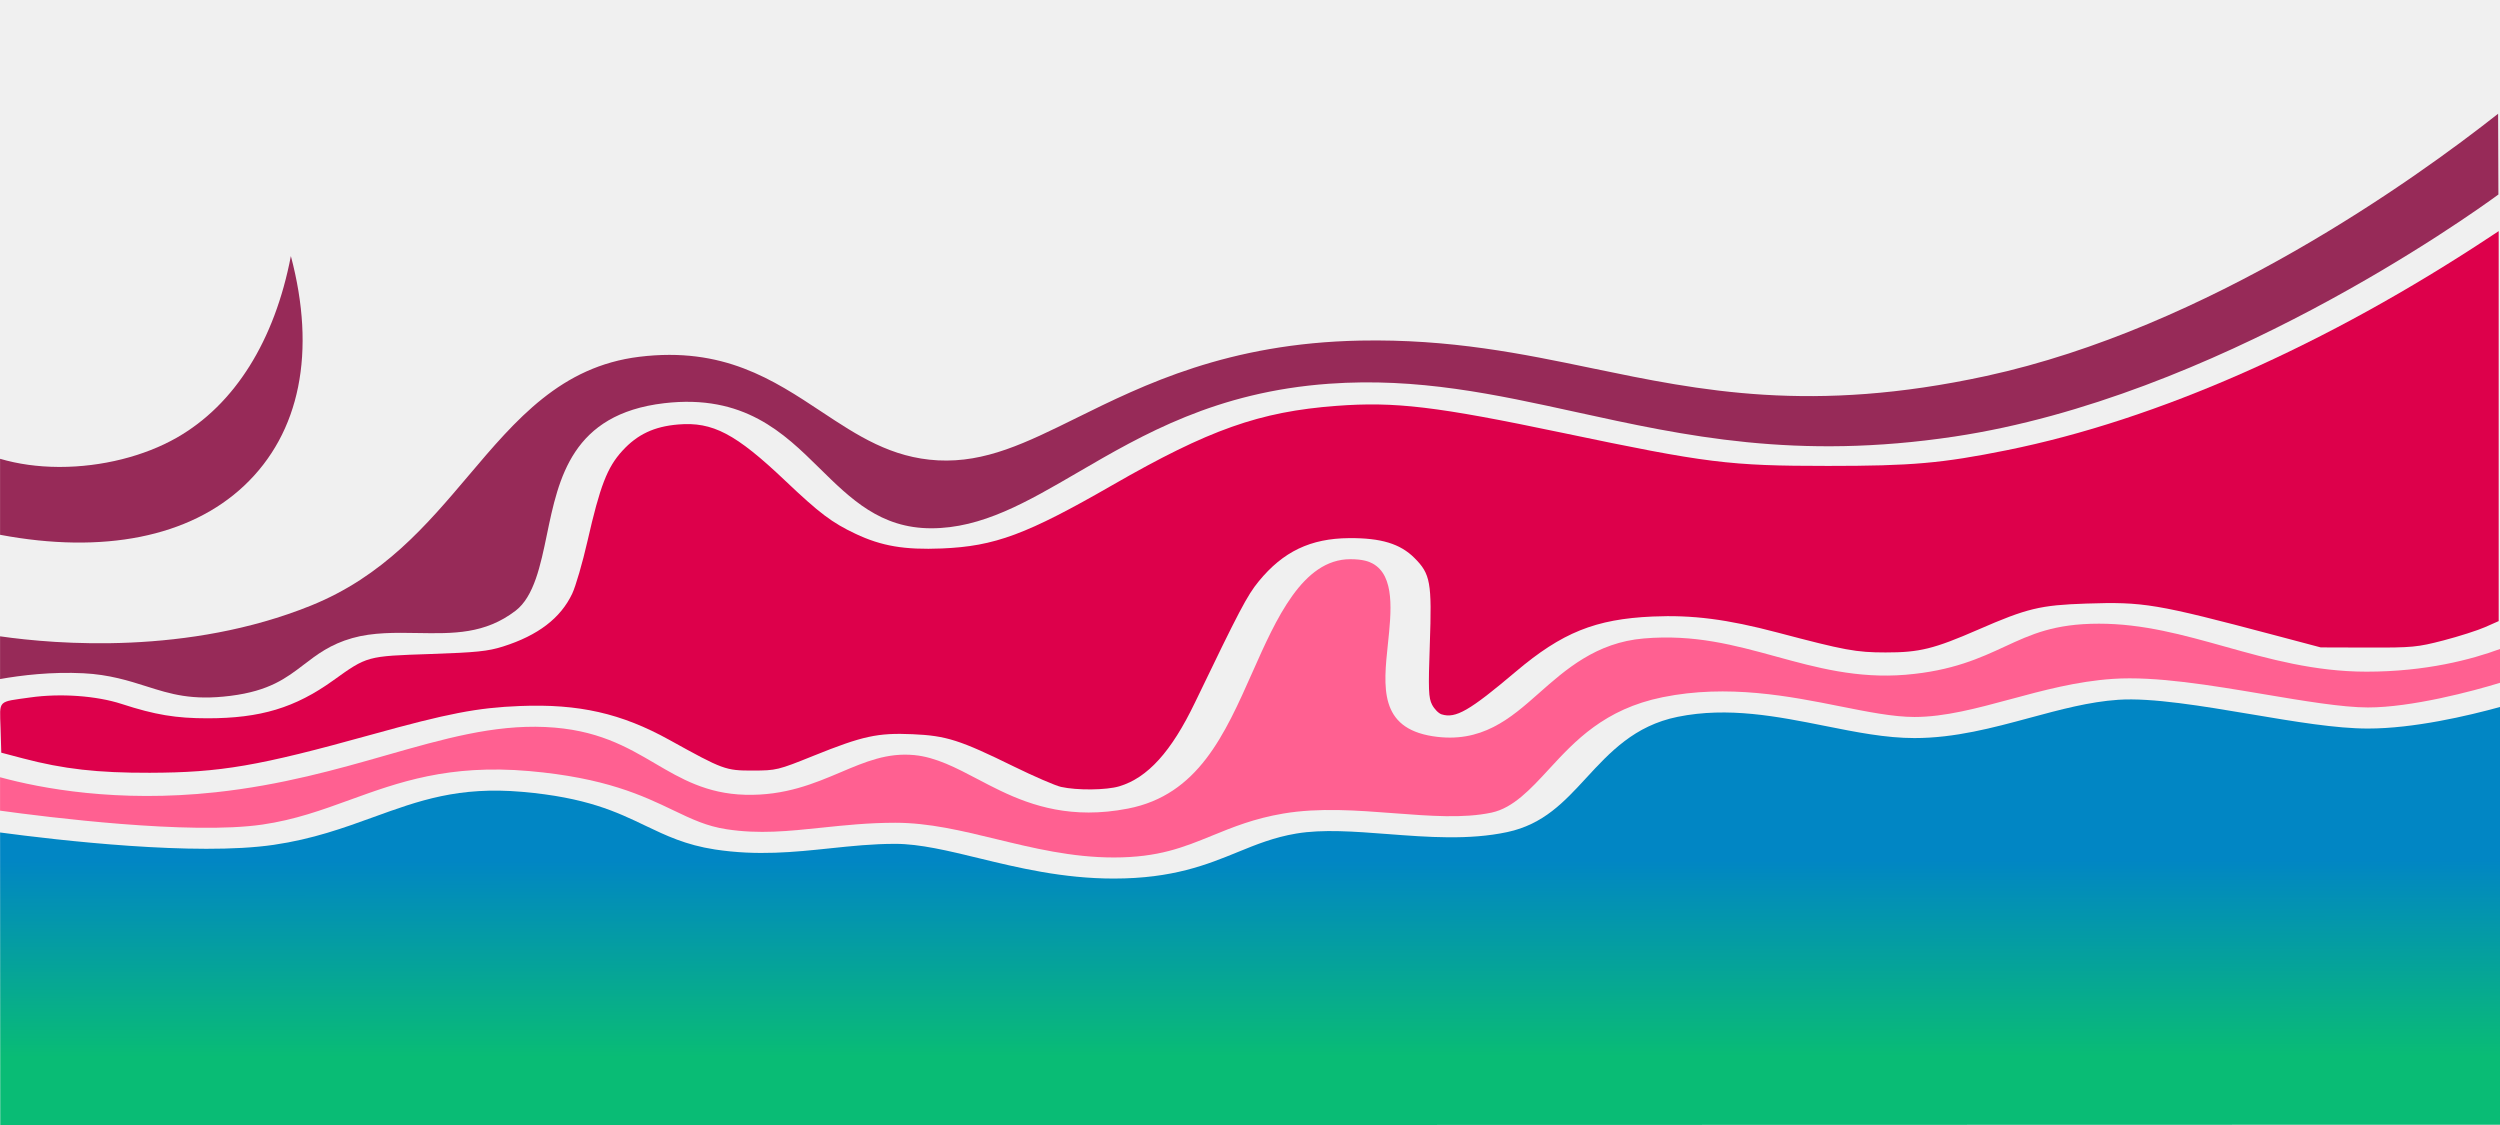
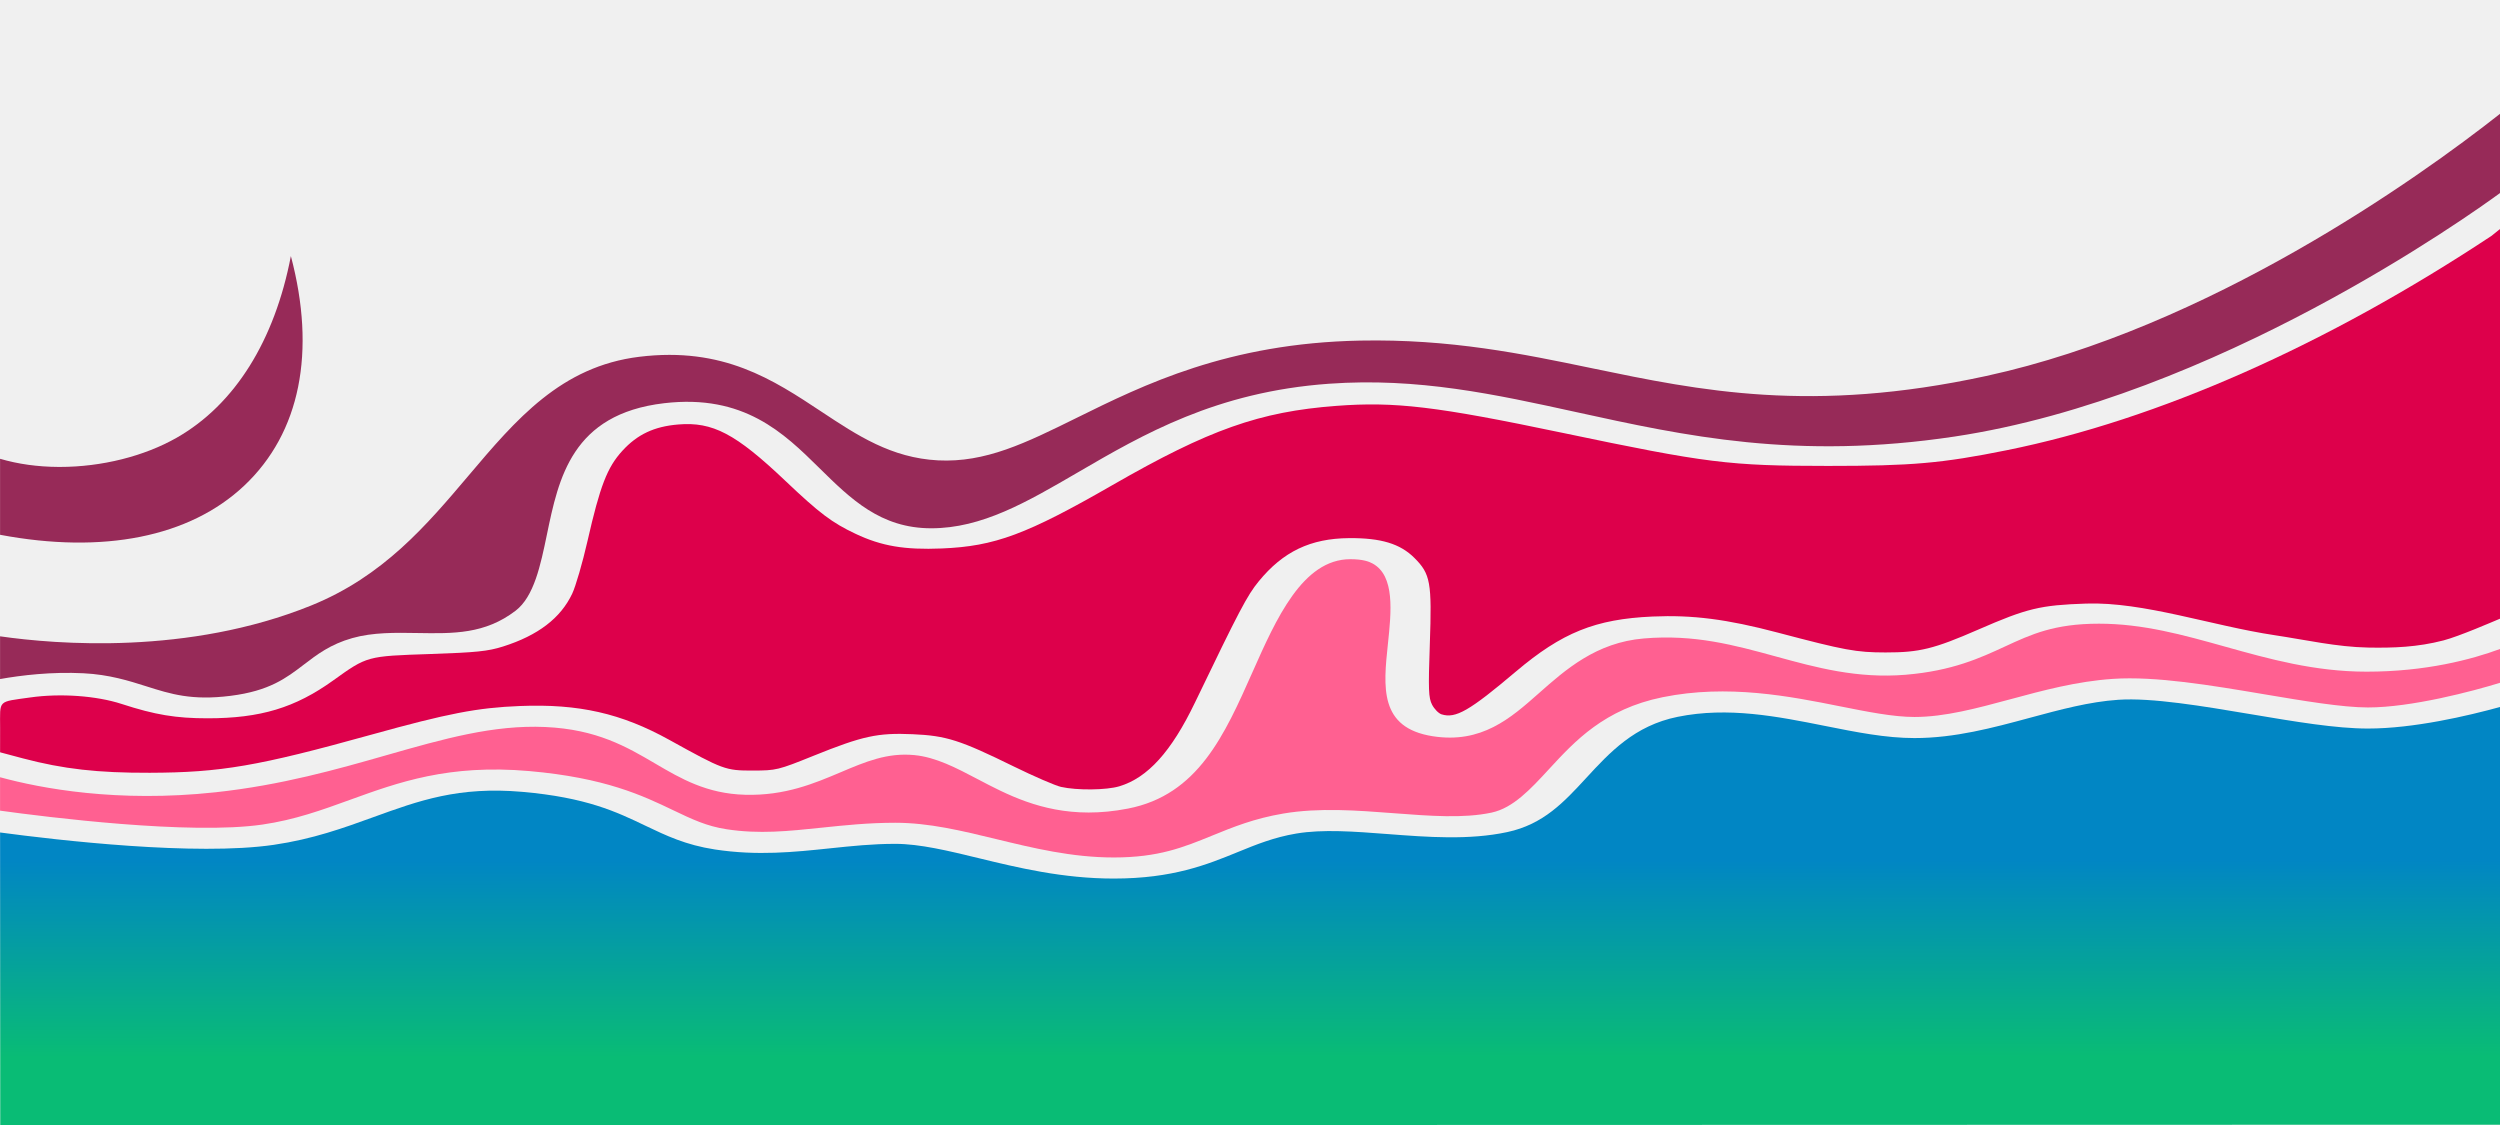
<svg xmlns="http://www.w3.org/2000/svg" xmlns:xlink="http://www.w3.org/1999/xlink" version="1.1" id="Layer_1" x="0px" y="0px" viewBox="0 0 1600 720" enable-background="new 0 0 1600 720" xml:space="preserve">
  <defs id="defs1">
    <linearGradient id="linearGradient3">
      <stop style="stop-color:#0186c4;stop-opacity:1;" offset="0" id="stop3" />
      <stop style="stop-color:#09bc75;stop-opacity:1;" offset="1" id="stop4" />
    </linearGradient>
    <linearGradient xlink:href="#linearGradient3" id="linearGradient4" x1="248.051" y1="283.336" x2="248.111" y2="357.9" gradientUnits="userSpaceOnUse" />
  </defs>
  <g id="g1" transform="matrix(3.275947,0,0,1.686832,0.04046365,72.79539)" style="display:inline;fill:#ffb196;fill-opacity:1">
    <g id="g11" style="fill:#ffb196;fill-opacity:1">
      <path d="m 51.274,269.687 c 6.335,-1.801 11.545,-5.472 17.061,-9.357 9.492,-6.687 19.306,-13.598 35.014,-10.938 14.891,2.525 22.244,9.361 28.152,14.854 3.649,3.392 6.531,6.071 10.441,7.229 6.37,1.888 12.021,0.734 18.563,-0.6 4.501,-0.917 9.154,-1.866 14.389,-1.866 6.569,0 12.948,3.008 19.701,6.192 7.272,3.43 14.793,6.977 22.993,6.977 8.747,0 13.6,-3.848 19.219,-8.303 4.027,-3.192 8.19,-6.493 13.917,-8.37 6.982,-2.289 14.396,-1.184 21.564,-0.119 7.03,1.045 13.669,2.034 19.11,-0.235 4.215,-1.757 7.608,-8.906 11.201,-16.476 5.075,-10.691 10.827,-22.811 22.199,-27.299 12.772,-5.042 24.903,-0.336 34.65,3.446 5.37,2.084 10.443,4.052 14.558,4.052 5.918,0 12.17,-3.28 18.789,-6.753 6.354,-3.334 12.922,-6.78 19.982,-7.703 8.374,-1.097 19.16,2.438 29.596,5.854 7.496,2.454 15.248,4.991 20.224,4.991 8.488,0 20.457,-6.145 25.851,-9.386 l -0.025,-12.817 c -5.586,4.013 -14.517,8.623 -26.088,8.623 -10.157,0 -19.022,-4.814 -27.596,-9.471 -8.271,-4.492 -16.084,-8.735 -24.692,-8.735 -8.728,0 -13.199,4.018 -18.377,8.67 -4.818,4.329 -10.279,9.236 -19.397,10.707 -9.458,1.521 -17.485,-2.749 -25.248,-6.885 -8.229,-4.383 -16.006,-8.522 -25.914,-6.884 -9.284,1.534 -15.246,11.777 -20.506,20.815 -5.493,9.439 -11.177,19.197 -20.741,16.27 -10.461,-3.205 -9.618,-18.678 -8.727,-35.06 0.659,-12.101 1.406,-25.815 -2.998,-30.466 -0.664,-0.702 -1.838,-1.635 -4.348,-1.635 -9.319,0 -14.509,22.706 -19.087,42.739 -5.487,24.009 -10.67,46.687 -24.329,51.873 -2.754,1.046 -5.315,1.501 -7.705,1.501 -9.29,10e-4 -16.014,-6.87 -21.644,-12.622 -4.213,-4.304 -8.192,-8.369 -12.395,-9.163 -5.286,-0.993 -9.519,2.484 -14.42,6.519 -5.089,4.188 -10.868,8.95 -18.652,8.532 -7.514,-0.389 -12.593,-6.176 -17.505,-11.773 -5.633,-6.419 -11.459,-13.057 -21.525,-13.937 -10.162,-0.881 -19.838,4.475 -31.033,10.687 -9.611,5.333 -20.507,11.377 -33.424,14.082 -19.15,4.007 -34.057,-1.461 -42.073,-5.714 v 12.679 c 9.018,2.419 37.114,9.302 51.275,5.275 z" id="path1" style="display:inline;fill:#ff6091;fill-opacity:1" />
      <path d="m 40.435,249.616 c 11.732,-2.457 21.62,-7.942 31.182,-13.248 11.827,-6.563 22.993,-12.776 35.611,-11.659 13.265,1.159 20.792,9.736 26.841,16.629 4.166,4.747 7.765,8.847 11.906,9.062 4.697,0.212 8.613,-2.985 13.154,-6.721 5.636,-4.639 12.029,-9.89 20.988,-8.203 6.675,1.261 11.734,6.43 16.627,11.429 7.606,7.771 12.802,12.267 20.792,9.238 9.655,-3.666 14.816,-26.251 19.37,-46.178 5.754,-25.176 11.188,-48.956 26.886,-48.956 4.142,0 7.559,1.391 10.156,4.134 6.771,7.149 5.961,22.021 5.178,36.401 -0.588,10.806 -1.395,25.604 3.082,26.977 3.245,1.001 6.661,-4.359 11.483,-12.646 5.844,-10.041 13.116,-22.536 26.115,-24.684 12.595,-2.078 22.358,3.123 30.979,7.716 7.197,3.834 13.412,7.153 20.214,6.047 6.795,-1.096 10.748,-4.647 15.324,-8.759 5.592,-5.024 11.931,-10.72 23.724,-10.72 10.641,0 19.726,4.934 28.511,9.705 8.05,4.372 15.652,8.501 23.777,8.501 14.121,0 23.705,-8.677 26.068,-11.057 L 488.114,44.2 c -16.491,21.823 -58.844,72.735 -104.012,85.95 -33.656,9.849 -57.873,-0.462 -79.235,-9.559 -15.544,-6.619 -28.966,-12.338 -44.128,-10.229 -19.117,2.659 -32.401,17.686 -44.122,30.942 -10.9,12.331 -21.197,23.978 -34.698,23.978 -14.748,0 -22.3,-14.44 -28.963,-27.181 -7.374,-14.1 -12.495,-22.517 -21.444,-20.473 -12.446,2.835 -14.718,24.12 -16.722,42.9 -1.4,13.122 -2.723,25.516 -7.446,32.513 -8.479,12.558 -18.655,12.221 -26.085,11.975 -3.483,-0.113 -6.488,-0.215 -8.583,0.935 -2.582,1.417 -4.472,4.224 -6.658,7.475 -3.779,5.616 -8.482,12.605 -19.107,15.2 -2.462,0.602 -4.699,0.857 -6.75,0.857 -6.956,0 -11.754,-2.954 -15.789,-5.438 -3.032,-1.868 -5.651,-3.481 -8.833,-3.794 -6.37,-0.619 -12.47,1.497 -15.537,2.81 v 19.368 c 4.647,3.056 19.846,11.5 40.433,7.187 z" id="path2" style="display:none;fill:#ffb196;fill-opacity:1" />
      <path d="M 488.418,383.566 488.469,225.048 c -6.367,3.407 -16.935,8.215 -25.868,8.215 -6.251,0 -14.247,-2.617 -22.712,-5.388 -9.59,-3.139 -19.507,-6.384 -26.07,-5.525 -5.645,0.738 -11.308,3.71 -17.303,6.855 -7.186,3.771 -14.617,7.669 -22.506,7.669 -5.611,0 -11.363,-2.231 -17.451,-4.594 -9.321,-3.616 -18.958,-7.355 -28.819,-3.463 -8.436,3.33 -13.252,13.476 -17.909,23.288 -4.27,8.995 -8.303,17.492 -15.351,20.43 -7.499,3.124 -15.564,1.925 -23.365,0.764 -6.538,-0.972 -12.713,-1.892 -17.896,-0.192 -4.368,1.432 -7.803,4.154 -11.438,7.037 -5.933,4.703 -12.655,10.034 -24.189,10.034 -9.992,0 -18.712,-4.112 -26.405,-7.74 -5.92,-2.792 -11.511,-5.429 -16.289,-5.429 -4.427,0 -8.489,0.828 -12.791,1.705 -6.954,1.418 -14.146,2.886 -22.433,0.433 -5.71,-1.691 -9.551,-5.262 -13.617,-9.041 -5.659,-5.262 -11.511,-10.701 -24.043,-12.827 -12.453,-2.108 -20.154,3.312 -29.068,9.592 -5.819,4.1 -11.837,8.339 -19.48,10.513 -15.206,4.324 -42.189,-1.76 -53.462,-4.688 l 0.036,111.109 z m 1.4,-130.568 c -489.83,-296.153 -489.83,-296.153 0,0 z" id="path3" style="fill:url(#linearGradient4);fill-opacity:1" />
-       <path d="m 16.319,212.29 c 5.021,0.493 8.859,2.856 12.246,4.942 4.764,2.935 8.878,5.472 16.445,3.622 7.615,-1.86 10.896,-6.734 14.368,-11.896 2.537,-3.771 5.161,-7.67 9.448,-10.021 4.015,-2.204 8.428,-2.059 12.695,-1.916 7.08,0.23 13.187,0.437 19.189,-8.456 3.611,-5.348 4.888,-17.313 6.122,-28.886 2.288,-21.442 4.882,-45.746 22.899,-49.852 15.605,-3.55 23.418,11.385 30.311,24.565 6.156,11.771 11.971,22.889 21.874,22.889 9.896,0 18.612,-9.859 28.705,-21.276 12.639,-14.297 26.964,-30.501 49.014,-33.567 17.36,-2.413 32.418,4.002 48.364,10.793 21.109,8.99 42.939,18.285 73.854,9.241 50.845,-14.876 100.26,-83.332 106.232,-91.824 L 488.027,0 c -16.216,24.826 -56.623,81.188 -99.998,99.494 -34.094,14.386 -55.919,5.58 -77.026,-2.937 -13.6,-5.487 -27.66,-11.154 -45.278,-10.491 -25.849,0.983 -42.261,16.722 -55.448,29.368 -9.918,9.511 -17.766,17.008 -27.042,16.077 -9.119,-0.927 -15.738,-9.439 -22.746,-18.452 -9.451,-12.156 -19.226,-24.73 -35.578,-20.853 -15.315,3.627 -24.098,23.778 -33.395,45.112 -8.192,18.799 -16.663,38.236 -30.809,49.317 C 36.759,205.396 11.072,201.347 0,198.271 v 16.213 c 4.15,-1.432 10.044,-2.814 16.319,-2.194 z" id="path4" style="display:inline;fill:#972a58;fill-opacity:1" />
+       <path d="m 16.319,212.29 c 5.021,0.493 8.859,2.856 12.246,4.942 4.764,2.935 8.878,5.472 16.445,3.622 7.615,-1.86 10.896,-6.734 14.368,-11.896 2.537,-3.771 5.161,-7.67 9.448,-10.021 4.015,-2.204 8.428,-2.059 12.695,-1.916 7.08,0.23 13.187,0.437 19.189,-8.456 3.611,-5.348 4.888,-17.313 6.122,-28.886 2.288,-21.442 4.882,-45.746 22.899,-49.852 15.605,-3.55 23.418,11.385 30.311,24.565 6.156,11.771 11.971,22.889 21.874,22.889 9.896,0 18.612,-9.859 28.705,-21.276 12.639,-14.297 26.964,-30.501 49.014,-33.567 17.36,-2.413 32.418,4.002 48.364,10.793 21.109,8.99 42.939,18.285 73.854,9.241 50.845,-14.876 100.663,-84.017 106.635,-92.509 l -0.039,-30.012 C 472.233,24.777 431.404,81.188 388.029,99.494 c -34.094,14.386 -55.919,5.58 -77.026,-2.937 -13.6,-5.487 -27.66,-11.154 -45.278,-10.491 -25.849,0.983 -42.261,16.722 -55.448,29.368 -9.918,9.511 -17.766,17.008 -27.042,16.077 -9.119,-0.927 -15.738,-9.439 -22.746,-18.452 -9.451,-12.156 -19.226,-24.73 -35.578,-20.853 -15.315,3.627 -24.098,23.778 -33.395,45.112 -8.192,18.799 -16.663,38.236 -30.809,49.317 C 36.759,205.396 11.072,201.347 0,198.271 v 16.213 c 4.15,-1.432 10.044,-2.814 16.319,-2.194 z" id="path4" style="display:inline;fill:#972a58;fill-opacity:1" />
      <path d="M 47.678,141.146 C 58.684,121.025 61.77,90.23 56.813,53.993 53.665,85.934 45.917,110.27 34.527,122.9 c -6.374,7.067 -14.691,11.105 -22.854,11.105 -0.077,0 -0.152,0 -0.229,-0.001 C 7.358,133.967 3.5,132.916 0,130.916 v 28.832 c 20.177,7.384 37.039,0.844 47.678,-18.602 z" id="path5" style="display:inline;fill:#972a58;fill-opacity:1" />
    </g>
-     <path d="m 3.41,419.389 c -0.025,-0.315 -0.09,-0.515 -0.245,-0.72 -0.28,-0.37 -0.73,-0.575 -1.275,-0.575 -1.03,0 -1.67,0.735 -1.67,1.915 0,1.175 0.635,1.905 1.65,1.905 0.91,0 1.51,-0.525 1.555,-1.36 h -0.73 c -0.05,0.465 -0.34,0.73 -0.805,0.73 -0.58,0 -0.92,-0.47 -0.92,-1.265 0,-0.805 0.355,-1.285 0.945,-1.285 0.435,0 0.68,0.21 0.78,0.655 z m 0.515,-0.29 v 2.7 h 0.7 v -1.435 c 0,-0.41 0.205,-0.615 0.615,-0.615 0.075,0 0.125,0.005 0.22,0.02 v -0.71 c -0.04,-0.005 -0.055,-0.005 -0.085,-0.005 -0.32,0 -0.595,0.21 -0.75,0.575 v -0.53 z m 4.27,1.57 c 0.005,-0.06 0.005,-0.085 0.005,-0.12 0,-0.27 -0.04,-0.52 -0.105,-0.71 -0.18,-0.49 -0.615,-0.785 -1.16,-0.785 -0.775,0 -1.25,0.56 -1.25,1.465 0,0.865 0.47,1.395 1.235,1.395 0.605,0 1.095,-0.34 1.25,-0.875 h -0.69 c -0.085,0.215 -0.28,0.34 -0.535,0.34 -0.2,0 -0.36,-0.085 -0.46,-0.235 -0.065,-0.1 -0.09,-0.22 -0.1,-0.475 z m -1.8,-0.465 c 0.045,-0.415 0.22,-0.615 0.53,-0.615 0.32,0 0.51,0.215 0.545,0.615 z m 4.605,1.51 c -0.12,-0.115 -0.16,-0.195 -0.16,-0.33 v -1.5 c 0,-0.55 -0.375,-0.83 -1.105,-0.83 -0.73,0 -1.11,0.31 -1.155,0.935 h 0.675 c 0.035,-0.28 0.15,-0.37 0.495,-0.37 0.27,0 0.405,0.09 0.405,0.27 0,0.09 -0.045,0.165 -0.12,0.21 -0.095,0.05 -0.095,0.05 -0.44,0.105 l -0.28,0.05 c -0.535,0.09 -0.795,0.365 -0.795,0.85 0,0.485 0.325,0.81 0.82,0.81 0.3,0 0.57,-0.125 0.82,-0.385 0,0.14 0.015,0.19 0.08,0.27 h 0.76 z m -0.845,-1 c 0,0.405 -0.2,0.635 -0.555,0.635 -0.235,0 -0.38,-0.125 -0.38,-0.325 0,-0.21 0.11,-0.31 0.4,-0.37 l 0.24,-0.045 c 0.185,-0.035 0.215,-0.045 0.295,-0.085 z m 2.495,-1.56 h -0.39 v -0.725 h -0.7 v 0.725 h -0.345 v 0.465 h 0.345 v 1.66 c 0,0.425 0.225,0.635 0.685,0.635 0.16,0 0.275,-0.015 0.405,-0.055 v -0.49 c -0.07,0.01 -0.105,0.015 -0.16,0.015 -0.185,0 -0.23,-0.055 -0.23,-0.295 v -1.47 h 0.39 z m 2.76,1.515 c 0.005,-0.06 0.005,-0.085 0.005,-0.12 0,-0.27 -0.04,-0.52 -0.105,-0.71 -0.18,-0.49 -0.615,-0.785 -1.16,-0.785 -0.775,0 -1.25,0.56 -1.25,1.465 0,0.865 0.47,1.395 1.235,1.395 0.605,0 1.095,-0.34 1.25,-0.875 h -0.69 c -0.085,0.215 -0.28,0.34 -0.535,0.34 -0.2,0 -0.36,-0.085 -0.46,-0.235 -0.065,-0.1 -0.09,-0.22 -0.1,-0.475 z m -1.8,-0.465 c 0.045,-0.415 0.22,-0.615 0.53,-0.615 0.32,0 0.51,0.215 0.545,0.615 z m 3.985,1.595 h 0.7 v -3.645 h -0.7 v 1.295 c -0.175,-0.27 -0.405,-0.395 -0.745,-0.395 -0.645,0 -1.135,0.62 -1.135,1.435 0,0.365 0.11,0.735 0.29,0.995 0.185,0.265 0.515,0.43 0.845,0.43 0.34,0 0.57,-0.12 0.745,-0.39 z m -0.59,-2.16 c 0.355,0 0.59,0.34 0.59,0.86 0,0.49 -0.24,0.83 -0.59,0.83 -0.35,0 -0.59,-0.345 -0.59,-0.84 0,-0.505 0.24,-0.85 0.59,-0.85 z m 3.305,-1.485 v 3.645 h 0.7 v -0.275 c 0.17,0.265 0.405,0.39 0.745,0.39 0.645,0 1.135,-0.615 1.135,-1.43 0,-0.365 -0.11,-0.735 -0.29,-0.995 -0.185,-0.265 -0.515,-0.435 -0.845,-0.435 -0.34,0 -0.575,0.125 -0.745,0.395 v -1.295 z m 1.29,1.485 c 0.345,0 0.59,0.35 0.59,0.85 0,0.495 -0.24,0.84 -0.59,0.84 -0.355,0 -0.59,-0.335 -0.59,-0.855 0,-0.495 0.24,-0.835 0.59,-0.835 z m 3.335,-0.54 -0.56,1.965 -0.595,-1.965 h -0.77 l 1.005,2.81 c 0,0.28 -0.175,0.47 -0.435,0.47 -0.055,0 -0.1,-0.01 -0.185,-0.03 v 0.525 c 0.105,0.015 0.165,0.02 0.25,0.02 0.18,0 0.38,-0.035 0.505,-0.085 0.195,-0.08 0.28,-0.19 0.395,-0.515 l 1.11,-3.195 z m 4.705,1.965 0.24,0.735 h 0.77 l -1.26,-3.645 h -0.83 l -1.295,3.645 h 0.765 l 0.245,-0.735 z m -0.205,-0.625 h -0.95 l 0.475,-1.425 z m 1.61,-1.34 v 2.7 h 0.7 v -1.62 c 0,-0.335 0.18,-0.53 0.48,-0.53 0.235,0 0.38,0.135 0.38,0.35 v 1.8 h 0.7 v -1.62 c 0,-0.33 0.18,-0.53 0.48,-0.53 0.235,0 0.38,0.135 0.38,0.35 v 1.8 h 0.7 v -1.91 c 0,-0.525 -0.32,-0.835 -0.86,-0.835 -0.345,0 -0.58,0.12 -0.79,0.4 -0.13,-0.255 -0.4,-0.4 -0.735,-0.4 -0.31,0 -0.51,0.1 -0.74,0.38 v -0.335 z m 6.765,1.57 c 0.005,-0.06 0.005,-0.085 0.005,-0.12 0,-0.27 -0.04,-0.52 -0.105,-0.71 -0.18,-0.49 -0.615,-0.785 -1.16,-0.785 -0.775,0 -1.25,0.56 -1.25,1.465 0,0.865 0.47,1.395 1.235,1.395 0.605,0 1.095,-0.34 1.25,-0.875 h -0.69 c -0.085,0.215 -0.28,0.34 -0.535,0.34 -0.2,0 -0.36,-0.085 -0.46,-0.235 -0.065,-0.1 -0.09,-0.22 -0.1,-0.475 z m -1.8,-0.465 c 0.045,-0.415 0.22,-0.615 0.53,-0.615 0.32,0 0.51,0.215 0.545,0.615 z m 3.445,-1.05 h -0.39 v -0.725 h -0.7 v 0.725 h -0.345 v 0.465 h 0.345 v 1.66 c 0,0.425 0.225,0.635 0.685,0.635 0.16,0 0.275,-0.015 0.405,-0.055 v -0.49 c -0.07,0.01 -0.105,0.015 -0.16,0.015 -0.185,0 -0.23,-0.055 -0.23,-0.295 v -1.47 h 0.39 z m 0.485,-1 v 3.645 h 0.7 v -1.62 c 0,-0.31 0.225,-0.53 0.54,-0.53 0.155,0 0.27,0.055 0.35,0.165 0.065,0.09 0.08,0.165 0.08,0.335 v 1.65 h 0.7 v -1.81 c 0,-0.335 -0.09,-0.575 -0.275,-0.73 -0.155,-0.13 -0.38,-0.205 -0.605,-0.205 -0.345,0 -0.595,0.135 -0.79,0.435 v -1.335 z m 4.57,0.945 -0.56,1.965 -0.595,-1.965 h -0.77 l 1.005,2.81 c 0,0.28 -0.175,0.47 -0.435,0.47 -0.055,0 -0.1,-0.01 -0.185,-0.03 v 0.525 c 0.105,0.015 0.165,0.02 0.25,0.02 0.18,0 0.38,-0.035 0.505,-0.085 0.195,-0.08 0.28,-0.19 0.395,-0.515 l 1.11,-3.195 z m 3.245,0.87 c -0.01,-0.57 -0.45,-0.915 -1.175,-0.915 -0.685,0 -1.11,0.345 -1.11,0.9 0,0.18 0.055,0.335 0.15,0.44 0.095,0.095 0.18,0.14 0.44,0.225 l 0.835,0.26 c 0.175,0.055 0.235,0.11 0.235,0.22 0,0.165 -0.195,0.265 -0.52,0.265 -0.185,0 -0.325,-0.03 -0.415,-0.095 -0.075,-0.055 -0.105,-0.11 -0.135,-0.255 h -0.685 c 0.02,0.595 0.455,0.9 1.275,0.9 0.375,0 0.66,-0.08 0.86,-0.24 0.2,-0.16 0.32,-0.41 0.32,-0.675 0,-0.35 -0.175,-0.575 -0.53,-0.68 l -0.885,-0.255 c -0.195,-0.06 -0.245,-0.1 -0.245,-0.21 0,-0.15 0.16,-0.25 0.405,-0.25 0.335,0 0.5,0.12 0.505,0.365 z m 1.755,-0.815 h -0.39 v -0.725 h -0.7 v 0.725 h -0.345 v 0.465 h 0.345 v 1.66 c 0,0.425 0.225,0.635 0.685,0.635 0.16,0 0.275,-0.015 0.405,-0.055 v -0.49 c -0.07,0.01 -0.105,0.015 -0.16,0.015 -0.185,0 -0.23,-0.055 -0.23,-0.295 v -1.47 h 0.39 z m 4.585,0.11 c -0.005,-0.755 -0.51,-1.17 -1.43,-1.17 -0.875,0 -1.38,0.41 -1.38,1.12 0,0.565 0.285,0.84 1.025,0.98 l 0.51,0.1 c 0.5,0.095 0.685,0.235 0.685,0.53 0,0.305 -0.28,0.49 -0.735,0.49 -0.51,0 -0.795,-0.215 -0.82,-0.605 h -0.73 c 0.045,0.78 0.58,1.205 1.51,1.205 0.94,0 1.495,-0.435 1.495,-1.18 0,-0.575 -0.29,-0.875 -0.965,-1.005 l -0.57,-0.11 c -0.535,-0.105 -0.69,-0.21 -0.69,-0.475 0,-0.275 0.24,-0.45 0.63,-0.45 0.475,0 0.74,0.2 0.765,0.57 z m 1.805,-0.11 h -0.39 v -0.725 h -0.7 v 0.725 h -0.345 v 0.465 h 0.345 v 1.66 c 0,0.425 0.225,0.635 0.685,0.635 0.16,0 0.275,-0.015 0.405,-0.055 v -0.49 c -0.07,0.01 -0.105,0.015 -0.16,0.015 -0.185,0 -0.23,-0.055 -0.23,-0.295 v -1.47 h 0.39 z m 2.855,2.645 v -2.7 h -0.7 v 1.69 c 0,0.32 -0.22,0.53 -0.565,0.53 -0.3,0 -0.45,-0.16 -0.45,-0.485 v -1.735 h -0.7 v 1.88 c 0,0.6 0.325,0.935 0.905,0.935 0.365,0 0.61,-0.13 0.81,-0.435 v 0.32 z m 2.375,0 h 0.7 v -3.645 h -0.7 v 1.295 c -0.175,-0.27 -0.405,-0.395 -0.745,-0.395 -0.645,0 -1.135,0.62 -1.135,1.435 0,0.365 0.11,0.735 0.29,0.995 0.185,0.265 0.515,0.43 0.845,0.43 0.34,0 0.57,-0.12 0.745,-0.39 z m -0.59,-2.16 c 0.355,0 0.59,0.34 0.59,0.86 0,0.49 -0.24,0.83 -0.59,0.83 -0.35,0 -0.59,-0.345 -0.59,-0.84 0,-0.505 0.24,-0.85 0.59,-0.85 z m 2.655,-0.54 h -0.7 v 2.7 h 0.7 z m 0,-0.945 h -0.7 v 0.625 h 0.7 z m 1.86,0.9 c -0.825,0 -1.33,0.545 -1.33,1.43 0,0.89 0.505,1.43 1.335,1.43 0.825,0 1.335,-0.54 1.335,-1.41 0,-0.915 -0.495,-1.45 -1.34,-1.45 z m 0.005,0.565 c 0.385,0 0.635,0.345 0.635,0.875 0,0.505 -0.26,0.855 -0.635,0.855 -0.38,0 -0.635,-0.345 -0.635,-0.865 0,-0.52 0.255,-0.865 0.635,-0.865 z" id="text11" style="font-weight:bold;font-size:5px;font-family:'Helvetica Neue', Helvetica, Arial-Unicode, Arial, Sans-serif" aria-label="Created by Amethyst Studio" />
-     <path d="M 1.565,424.154 H 1.15 v -0.265 c 0,-0.14 0.06,-0.21 0.19,-0.21 0.065,0 0.13,0.005 0.2,0.015 v -0.525 c -0.15,-0.01 -0.295,-0.015 -0.4,-0.015 -0.465,0 -0.69,0.22 -0.69,0.675 v 0.325 H 0.07 v 0.465 h 0.38 v 2.18 h 0.7 v -2.18 h 0.415 z m 0.415,-0.055 v 2.7 h 0.7 v -1.435 c 0,-0.41 0.205,-0.615 0.615,-0.615 0.075,0 0.125,0.005 0.22,0.02 v -0.71 c -0.04,-0.005 -0.055,-0.005 -0.085,-0.005 -0.32,0 -0.595,0.21 -0.75,0.575 v -0.53 z m 3.13,-0.045 c -0.825,0 -1.33,0.545 -1.33,1.43 0,0.89 0.505,1.43 1.335,1.43 0.825,0 1.335,-0.54 1.335,-1.41 0,-0.915 -0.495,-1.45 -1.34,-1.45 z m 0.005,0.565 c 0.385,0 0.635,0.345 0.635,0.875 0,0.505 -0.26,0.855 -0.635,0.855 -0.38,0 -0.635,-0.345 -0.635,-0.865 0,-0.52 0.255,-0.865 0.635,-0.865 z m 1.845,-0.52 v 2.7 h 0.7 v -1.62 c 0,-0.335 0.18,-0.53 0.48,-0.53 0.235,0 0.38,0.135 0.38,0.35 v 1.8 h 0.7 v -1.62 c 0,-0.33 0.18,-0.53 0.48,-0.53 0.235,0 0.38,0.135 0.38,0.35 v 1.8 h 0.7 v -1.91 c 0,-0.525 -0.32,-0.835 -0.86,-0.835 -0.345,0 -0.58,0.12 -0.79,0.4 -0.13,-0.255 -0.4,-0.4 -0.735,-0.4 -0.31,0 -0.51,0.1 -0.74,0.38 v -0.335 z m 7.04,0.055 h -0.39 v -0.725 h -0.7 v 0.725 h -0.345 v 0.465 h 0.345 v 1.66 c 0,0.425 0.225,0.635 0.685,0.635 0.16,0 0.275,-0.015 0.405,-0.055 v -0.49 c -0.07,0.01 -0.105,0.015 -0.16,0.015 -0.185,0 -0.23,-0.055 -0.23,-0.295 v -1.47 h 0.39 z m 0.485,-1 v 3.645 h 0.7 v -1.62 c 0,-0.31 0.225,-0.53 0.54,-0.53 0.155,0 0.27,0.055 0.35,0.165 0.065,0.09 0.08,0.165 0.08,0.335 v 1.65 h 0.7 v -1.81 c 0,-0.335 -0.09,-0.575 -0.275,-0.73 -0.155,-0.13 -0.38,-0.205 -0.605,-0.205 -0.345,0 -0.595,0.135 -0.79,0.435 v -1.335 z m 5.34,2.515 c 0.005,-0.06 0.005,-0.085 0.005,-0.12 0,-0.27 -0.04,-0.52 -0.105,-0.71 -0.18,-0.49 -0.615,-0.785 -1.16,-0.785 -0.775,0 -1.25,0.56 -1.25,1.465 0,0.865 0.47,1.395 1.235,1.395 0.605,0 1.095,-0.34 1.25,-0.875 h -0.69 c -0.085,0.215 -0.28,0.34 -0.535,0.34 -0.2,0 -0.36,-0.085 -0.46,-0.235 -0.065,-0.1 -0.09,-0.22 -0.1,-0.475 z m -1.8,-0.465 c 0.045,-0.415 0.22,-0.615 0.53,-0.615 0.32,0 0.51,0.215 0.545,0.615 z m 5.905,1.595 h 0.75 v -3.645 h -0.75 v 2.48 l -1.445,-2.48 h -0.77 v 3.645 h 0.75 v -2.52 z m 2.595,-2.745 c -0.825,0 -1.33,0.545 -1.33,1.43 0,0.89 0.505,1.43 1.335,1.43 0.825,0 1.335,-0.54 1.335,-1.41 0,-0.915 -0.495,-1.45 -1.34,-1.45 z m 0.005,0.565 c 0.385,0 0.635,0.345 0.635,0.875 0,0.505 -0.26,0.855 -0.635,0.855 -0.38,0 -0.635,-0.345 -0.635,-0.865 0,-0.52 0.255,-0.865 0.635,-0.865 z m 4.25,2.18 v -2.7 h -0.7 v 1.69 c 0,0.32 -0.22,0.53 -0.565,0.53 -0.3,0 -0.45,-0.16 -0.45,-0.485 v -1.735 h -0.7 v 1.88 c 0,0.6 0.325,0.935 0.905,0.935 0.365,0 0.61,-0.13 0.81,-0.435 v 0.32 z m 0.665,-2.7 v 2.7 h 0.7 v -1.62 c 0,-0.32 0.22,-0.53 0.565,-0.53 0.3,0 0.45,0.165 0.45,0.485 v 1.665 h 0.7 v -1.81 c 0,-0.6 -0.325,-0.935 -0.905,-0.935 -0.365,0 -0.61,0.13 -0.81,0.435 v -0.39 z m 5.26,1.4 h 0.935 c 0.67,0 1.1,-0.475 1.1,-1.215 0,-0.73 -0.415,-1.13 -1.175,-1.13 h -1.61 v 3.645 h 0.75 z m 0,-0.625 v -1.095 h 0.7 c 0.4,0 0.585,0.175 0.585,0.545 0,0.375 -0.185,0.55 -0.585,0.55 z m 2.52,-0.775 v 2.7 h 0.7 v -1.435 c 0,-0.41 0.205,-0.615 0.615,-0.615 0.075,0 0.125,0.005 0.22,0.02 v -0.71 c -0.04,-0.005 -0.055,-0.005 -0.085,-0.005 -0.32,0 -0.595,0.21 -0.75,0.575 v -0.53 z m 3.13,-0.045 c -0.825,0 -1.33,0.545 -1.33,1.43 0,0.89 0.505,1.43 1.335,1.43 0.825,0 1.335,-0.54 1.335,-1.41 0,-0.915 -0.495,-1.45 -1.34,-1.45 z m 0.005,0.565 c 0.385,0 0.635,0.345 0.635,0.875 0,0.505 -0.26,0.855 -0.635,0.855 -0.38,0 -0.635,-0.345 -0.635,-0.865 0,-0.52 0.255,-0.865 0.635,-0.865 z m 2.565,-0.52 h -0.7 v 3.015 c 0,0.155 -0.055,0.21 -0.205,0.21 -0.045,0 -0.08,-0.005 -0.125,-0.02 v 0.56 c 0.135,0.015 0.305,0.025 0.415,0.025 0.435,0 0.615,-0.18 0.615,-0.62 z m 0,-0.945 h -0.7 v 0.625 h 0.7 z m 2.96,2.515 c 0.005,-0.06 0.005,-0.085 0.005,-0.12 0,-0.27 -0.04,-0.52 -0.105,-0.71 -0.18,-0.49 -0.615,-0.785 -1.16,-0.785 -0.775,0 -1.25,0.56 -1.25,1.465 0,0.865 0.47,1.395 1.235,1.395 0.605,0 1.095,-0.34 1.25,-0.875 h -0.69 c -0.085,0.215 -0.28,0.34 -0.535,0.34 -0.2,0 -0.36,-0.085 -0.46,-0.235 -0.065,-0.1 -0.09,-0.22 -0.1,-0.475 z m -1.8,-0.465 c 0.045,-0.415 0.22,-0.615 0.53,-0.615 0.32,0 0.51,0.215 0.545,0.615 z m 4.57,-0.095 c -0.05,-0.66 -0.485,-1.055 -1.165,-1.055 -0.81,0 -1.275,0.53 -1.275,1.45 0,0.89 0.465,1.41 1.265,1.41 0.655,0 1.11,-0.405 1.175,-1.05 h -0.67 c -0.085,0.35 -0.225,0.485 -0.505,0.485 -0.355,0 -0.565,-0.315 -0.565,-0.845 0,-0.26 0.05,-0.495 0.135,-0.655 0.08,-0.15 0.235,-0.23 0.435,-0.23 0.285,0 0.42,0.135 0.5,0.49 z m 1.68,-0.955 h -0.39 v -0.725 h -0.7 v 0.725 h -0.345 v 0.465 h 0.345 v 1.66 c 0,0.425 0.225,0.635 0.685,0.635 0.16,0 0.275,-0.015 0.405,-0.055 v -0.49 c -0.07,0.01 -0.105,0.015 -0.16,0.015 -0.185,0 -0.23,-0.055 -0.23,-0.295 v -1.47 h 0.39 z" id="text12" style="font-weight:bold;font-size:5px;font-family:'Helvetica Neue', Helvetica, Arial-Unicode, Arial, Sans-serif" aria-label="from the Noun Project" />
  </g>
  <polygon fill="#ffb196" points="1521.588,522.049 1512.613,522.049 1512.613,516.821 1492.613,516.821 1492.613,511.995 1464.613,511.995 1464.613,521.245 1455.588,521.245 1455.588,518.544 1342.057,518.544 1342.057,522.164 1293.588,522.164 1293.588,517.338 1235.588,517.338 1235.588,519.751 1141.588,519.751 1141.588,514.523 1061.588,514.523 1061.588,518.142 1001.588,518.142 1001.588,520.957 971.588,520.957 971.588,516.131 944.588,516.131 944.588,523.37 891.613,523.37 891.613,520.153 842.613,520.153 842.613,513.027 774.613,513.027 774.613,516.131 743.588,516.131 743.588,520.498 701.588,520.498 701.588,514.45 629.966,514.45 629.966,521.647 588.613,521.647 588.613,524.665 535.588,524.665 535.588,519.349 516.991,519.349 516.991,515.213 426.613,515.213 426.613,522.854 332.613,522.854 332.613,514.81 278.613,514.81 278.613,510.789 236.613,510.789 236.613,515.213 208.613,515.213 208.613,509.985 130.613,509.985 130.613,518.028 90.613,518.028 90.613,512.398 -0.001,512.398 -0.001,720 1599.999,720 1599.999,512.8 1576.613,512.8 1576.613,516.821 1534.613,516.821 1534.613,519.618 1521.588,519.618 " id="polygon1" style="display:none" />
-   <path style="display:inline;fill:#dd004b;fill-opacity:1;stroke:none;stroke-width:65.539;stroke-linecap:square;stroke-dasharray:none;paint-order:fill markers stroke" d="m 679.063,503.625 c -3.653,-0.823 -17.293,-6.725 -30.312,-13.115 -34.448,-16.91 -43.094,-19.668 -64.633,-20.615 -22.415,-0.985 -31.944,1.089 -63.498,13.82 -22.679,9.151 -23.784,9.419 -38.907,9.443 -17.341,0.028 -18.826,-0.518 -53.251,-19.584 -30.78,-17.047 -57.989,-23.227 -95.665,-21.726 -27.33,1.088 -46.005,4.694 -95.442,18.427 -72.233,20.065 -96.073,24.159 -141.505,24.302 -33.342,0.104 -55.262,-2.38 -81.105,-9.191 L 0.819,481.713 0.352,465.867 C -0.186,447.628 -1.897,449.38 19.409,446.361 c 19.289,-2.732 42.276,-1.095 58.418,4.16 21.427,6.976 34.785,9.204 55.107,9.191 33.757,-0.021 55.907,-6.705 80.33,-24.242 21.744,-15.613 21.478,-15.541 62,-16.899 29.65,-0.994 37.043,-1.756 46.697,-4.814 22.376,-7.088 36.838,-18.137 44.251,-33.807 2.238,-4.731 6.643,-19.899 9.789,-33.706 8.039,-35.285 12.616,-47.131 22.313,-57.74 9.579,-10.48 20.321,-15.546 35.703,-16.836 22.081,-1.851 36.778,5.865 68.485,35.957 22.046,20.923 29.877,26.835 45.047,34.009 16.644,7.871 31.335,10.369 55.207,9.387 33.891,-1.394 54.223,-8.944 109.164,-40.533 61.863,-35.57 94.203,-47.019 143.28,-50.726 37.64,-2.843 63.87,0.281 144.732,17.238 92.624,19.424 106.631,21.17 169.943,21.188 53.588,0.015 72.866,-1.675 114.264,-10.013 96.615,-19.46 204.719,-67.257 310.512,-137.288 l 4.506,-2.983 v 124.803 124.803 l -8.667,3.833 c -4.767,2.108 -16.748,5.938 -26.625,8.512 -16.72,4.356 -20.049,4.672 -48.27,4.585 l -30.312,-0.094 -29.493,-7.818 c -76.049,-20.159 -83.831,-21.464 -120.633,-20.238 -29.367,0.979 -37.797,3.009 -68.998,16.617 -28.481,12.422 -37.676,14.69 -59.418,14.661 -18.871,-0.026 -25.893,-1.32 -69.166,-12.751 -32.299,-8.532 -54.443,-11.368 -79.936,-10.239 -36.6,1.621 -57.919,10.219 -87.61,35.333 -29.601,25.037 -38.442,30.118 -47.44,27.262 -1.891,-0.6 -4.617,-3.372 -6.059,-6.16 -2.274,-4.398 -2.465,-9.537 -1.443,-38.834 1.378,-39.489 0.432,-44.794 -9.814,-55.056 -9.116,-9.13 -21.384,-12.864 -41.795,-12.721 -24.708,0.172 -42.284,8.569 -57.906,27.665 -7.359,8.996 -12.322,18.433 -40.853,77.693 -15.067,31.295 -30.177,48.003 -48.356,53.474 -8.26,2.486 -27.113,2.682 -37.301,0.387 z" id="path12" />
+   <path style="display:inline;fill:#dd004b;fill-opacity:1;stroke:none;stroke-width:65.539;stroke-linecap:square;stroke-dasharray:none;paint-order:fill markers stroke" d="m 679.063,503.625 c -3.653,-0.823 -17.293,-6.725 -30.312,-13.115 -34.448,-16.91 -43.094,-19.668 -64.633,-20.615 -22.415,-0.985 -31.944,1.089 -63.498,13.82 -22.679,9.151 -23.784,9.419 -38.907,9.443 -17.341,0.028 -18.826,-0.518 -53.251,-19.584 -30.78,-17.047 -57.989,-23.227 -95.665,-21.726 -27.33,1.088 -46.005,4.694 -95.442,18.427 -72.233,20.065 -96.073,24.159 -141.505,24.302 -33.342,0.104 -55.262,-2.38 -81.105,-9.191 L 0.049,481.466 0.073,465.867 c 0.028,-18.247 -1.97,-16.487 19.337,-19.505 19.289,-2.732 42.276,-1.095 58.418,4.16 21.427,6.976 34.785,9.204 55.107,9.191 33.757,-0.021 55.907,-6.705 80.33,-24.242 21.744,-15.613 21.478,-15.541 62,-16.899 29.65,-0.994 37.043,-1.756 46.697,-4.814 22.376,-7.088 36.838,-18.137 44.251,-33.807 2.238,-4.731 6.643,-19.899 9.789,-33.706 8.039,-35.285 12.616,-47.131 22.313,-57.74 9.579,-10.48 20.321,-15.546 35.703,-16.836 22.081,-1.851 36.778,5.865 68.485,35.957 22.046,20.923 29.877,26.835 45.047,34.009 16.644,7.871 31.335,10.369 55.207,9.387 33.891,-1.394 54.223,-8.944 109.164,-40.533 61.863,-35.57 94.203,-47.019 143.28,-50.726 37.64,-2.843 63.87,0.281 144.732,17.238 92.624,19.424 106.631,21.17 169.943,21.188 53.588,0.015 72.866,-1.675 114.264,-10.013 96.615,-19.46 204.719,-67.257 310.512,-137.288 l 5.404,-4.36 0.056,249.384 c -4.806,2.018 -26.369,11.371 -36.246,13.944 -16.72,4.356 -32.111,4.883 -48.27,4.585 -20.105,-0.37 -39.918,-4.929 -59.804,-7.912 -40.322,-6.048 -83.831,-21.464 -120.633,-20.238 -29.367,0.979 -37.797,3.009 -68.998,16.617 -28.481,12.422 -37.676,14.69 -59.418,14.661 -18.871,-0.026 -25.893,-1.32 -69.166,-12.751 -32.299,-8.532 -54.443,-11.368 -79.936,-10.239 -36.6,1.621 -57.919,10.219 -87.61,35.333 -29.601,25.037 -38.442,30.118 -47.44,27.262 -1.891,-0.6 -4.617,-3.372 -6.059,-6.16 -2.274,-4.398 -2.465,-9.537 -1.443,-38.834 1.378,-39.489 0.432,-44.794 -9.814,-55.056 -9.116,-9.13 -21.384,-12.864 -41.795,-12.721 -24.708,0.172 -42.284,8.569 -57.906,27.665 -7.359,8.996 -12.322,18.433 -40.853,77.693 -15.067,31.295 -30.177,48.003 -48.356,53.474 -8.26,2.486 -27.113,2.682 -37.301,0.387 z" id="path12" />
  <g id="layer1" style="display:inline" />
  <g id="SVGRepo_bgCarrier" stroke-width="0" transform="matrix(8.182227,0,0,8.182227,1164.725,84.53167)" style="display:none" />
  <g id="SVGRepo_tracerCarrier" stroke-linecap="round" stroke-linejoin="round" transform="matrix(8.182227,0,0,8.182227,1164.725,84.53167)" style="display:none" />
  <g id="SVGRepo_iconCarrier" transform="matrix(8.182227,0,0,8.182227,1164.725,84.53167)" style="display:none;fill:#41895b;fill-opacity:1;stroke:#1c2332;stroke-opacity:1">
    <path d="m 7.203,7.322 c 0.034,-0.128 0.178,-0.128 0.212,0 L 7.615,8.072 c 0.089,0.334 0.299,0.596 0.566,0.708 l 0.599,0.25 c 0.102,0.043 0.102,0.223 0,0.266 L 8.181,9.545 C 7.914,9.656 7.704,9.919 7.615,10.253 l -0.2,0.75 c -0.034,0.128 -0.179,0.128 -0.212,0 L 7.004,10.253 C 6.915,9.919 6.705,9.656 6.438,9.545 L 5.838,9.295 c -0.103,-0.042 -0.103,-0.224 0,-0.266 L 6.438,8.78 C 6.705,8.669 6.915,8.406 7.004,8.072 Z" id="path1-7" style="fill:#ffffff;fill-opacity:1;stroke:#1c2332;stroke-width:0.256;stroke-linecap:butt;stroke-linejoin:bevel;stroke-dasharray:none;stroke-opacity:1;paint-order:markers stroke fill" />
  </g>
  <path d="m 988.304,193.205 c 0.158,-0.571 0.803,-0.571 0.961,0 l 0.905,3.398 c 0.404,1.519 1.354,2.709 2.569,3.213 l 2.716,1.133 c 0.456,0.198 0.456,1.005 0,1.203 l -2.716,1.133 c -1.213,0.505 -2.165,1.696 -2.569,3.213 l -0.905,3.398 c -0.158,0.571 -0.803,0.571 -0.961,0 l -0.905,-3.398 c -0.404,-1.518 -1.355,-2.709 -2.569,-3.213 l -2.712,-1.133 c -0.456,-0.198 -0.456,-1.005 0,-1.203 l 2.716,-1.133 c 1.214,-0.505 2.165,-1.695 2.569,-3.213 l 0.902,-3.393 z" style="display:none;fill:#ffffff;fill-opacity:1;stroke:#1c2332;stroke-width:0.355;stroke-linecap:butt;stroke-linejoin:bevel;stroke-dasharray:none;stroke-opacity:1;paint-order:markers stroke fill" id="path1-9" />
  <path d="m 1148.122,76.416 c 0.075,-0.284 0.396,-0.284 0.471,0 l 0.443,1.663 c 0.198,0.741 0.662,1.322 1.255,1.57 l 1.329,0.554 c 0.227,0.094 0.227,0.496 0,0.59 l -1.329,0.554 c -0.593,0.247 -1.057,0.829 -1.255,1.57 l -0.443,1.663 c -0.075,0.284 -0.396,0.284 -0.471,0 l -0.443,-1.663 c -0.197,-0.741 -0.662,-1.323 -1.255,-1.57 l -1.329,-0.554 c -0.227,-0.094 -0.227,-0.496 0,-0.59 l 1.329,-0.554 c 0.593,-0.247 1.057,-0.829 1.255,-1.57 z" style="display:none;fill:#ffffff;fill-opacity:1;stroke:#1c2332;stroke-width:0.116;stroke-linecap:butt;stroke-linejoin:bevel;stroke-dasharray:none;stroke-opacity:1;paint-order:markers stroke fill" id="path1-0" />
  <path d="m 185.629,107.706 c 0.113,-0.428 0.597,-0.428 0.711,0 l 0.668,2.508 c 0.298,1.118 0.999,1.994 1.893,2.368 l 2.005,0.835 c 0.342,0.142 0.342,0.747 0,0.889 l -2.005,0.835 c -0.894,0.372 -1.595,1.25 -1.893,2.368 l -0.668,2.508 c -0.113,0.428 -0.597,0.428 -0.711,0 l -0.668,-2.508 c -0.298,-1.118 -0.999,-1.995 -1.893,-2.368 l -2.005,-0.835 c -0.342,-0.142 -0.342,-0.748 0,-0.889 l 2.005,-0.835 c 0.894,-0.372 1.595,-1.25 1.893,-2.368 z" style="display:none;fill:#ffffff;fill-opacity:1;stroke:#1c2332;stroke-width:0.174;stroke-linecap:butt;stroke-linejoin:bevel;stroke-dasharray:none;stroke-opacity:1;paint-order:markers stroke fill" id="path1-0-1" />
  <path d="m 350.583,148.527 c 0.063,-0.228 0.321,-0.228 0.385,0 l 0.362,1.36 c 0.161,0.608 0.542,1.084 1.028,1.286 l 1.087,0.453 c 0.183,0.079 0.183,0.402 0,0.481 l -1.087,0.453 c -0.485,0.202 -0.866,0.679 -1.028,1.286 l -0.362,1.36 c -0.063,0.228 -0.321,0.228 -0.385,0 l -0.362,-1.36 c -0.161,-0.607 -0.542,-1.084 -1.028,-1.286 l -1.085,-0.453 c -0.183,-0.079 -0.183,-0.402 0,-0.481 l 1.087,-0.453 c 0.486,-0.202 0.866,-0.678 1.028,-1.286 l 0.361,-1.358 z" style="display:none;fill:#ffffff;fill-opacity:1;stroke:#1c2332;stroke-width:0.142;stroke-linecap:butt;stroke-linejoin:bevel;stroke-dasharray:none;stroke-opacity:1;paint-order:markers stroke fill" id="path1-9-9" />
</svg>
